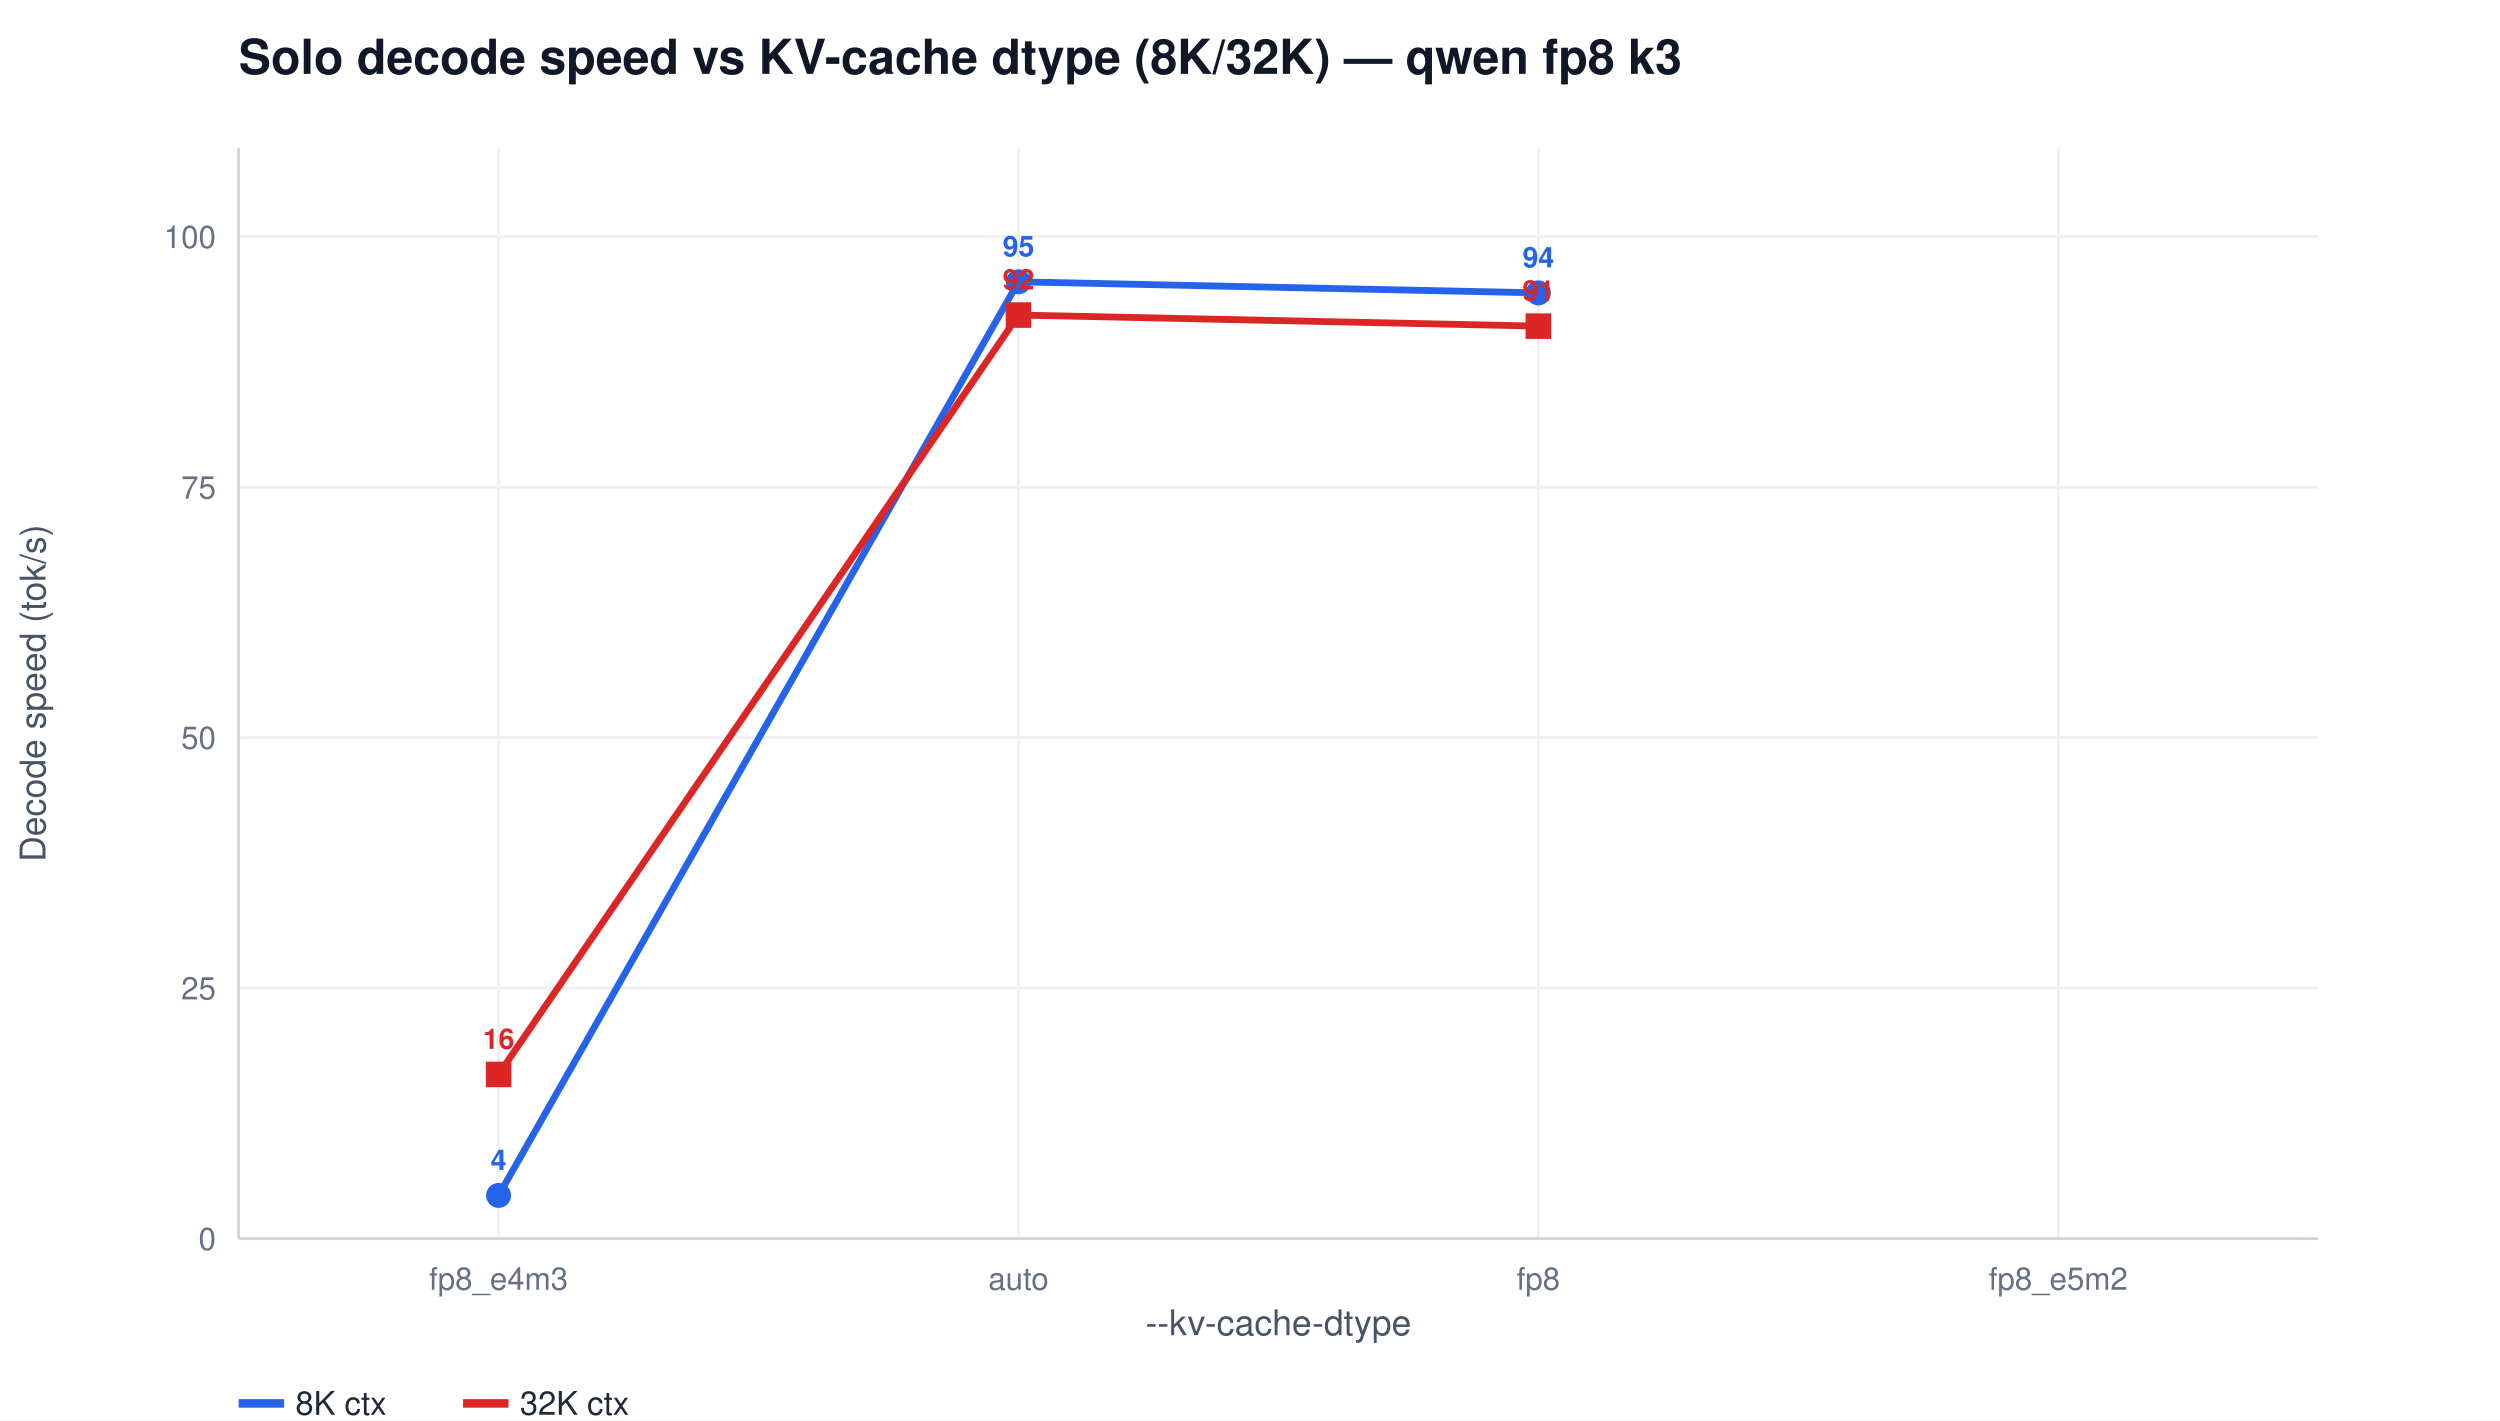
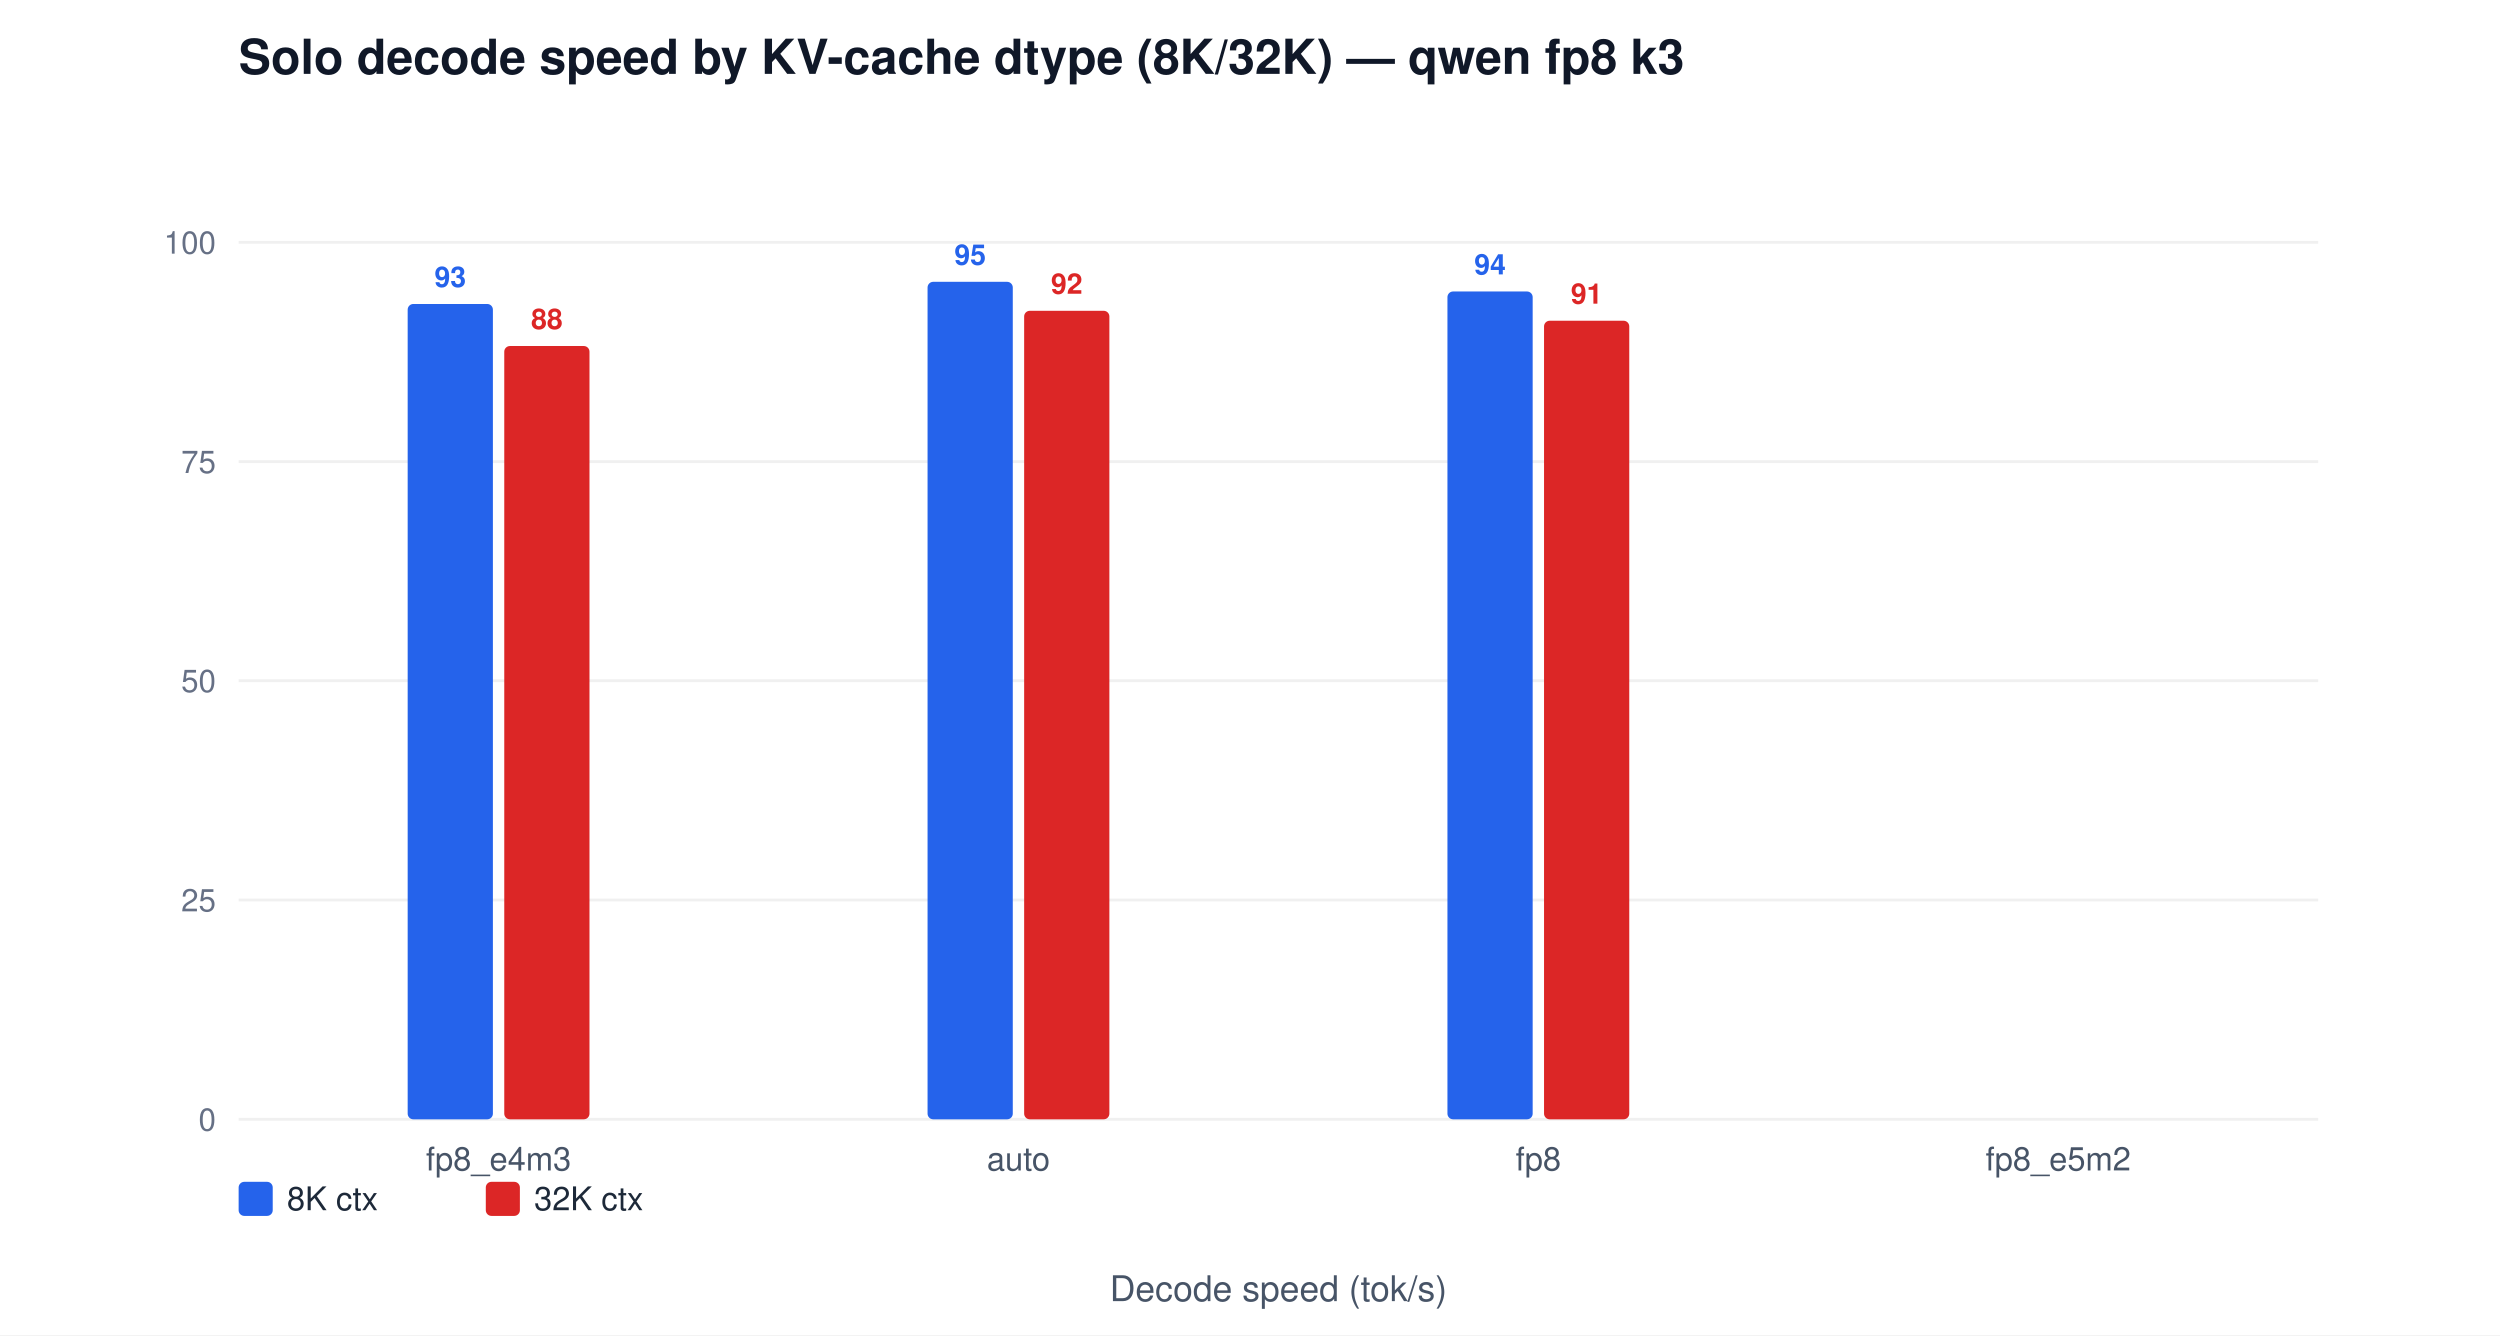
- <svg xmlns="http://www.w3.org/2000/svg" width="880" height="500" viewBox="0 0 880 500" font-family="Segoe UI, Helvetica, Arial, sans-serif">
-   <rect width="880" height="500" fill="#ffffff" />
-   <text x="84" y="26" font-size="17" font-weight="600" fill="#101828">Solo decode speed vs KV-cache dtype (8K/32K) — qwen fp8 k3</text>
-   <line x1="84" y1="436.0" x2="816" y2="436.0" stroke="#f0f0f0" stroke-width="1" />
-   <text x="76" y="440.0" font-size="11" fill="#667085" text-anchor="end">0</text>
-   <line x1="84" y1="347.8" x2="816" y2="347.8" stroke="#f0f0f0" stroke-width="1" />
-   <text x="76" y="351.8" font-size="11" fill="#667085" text-anchor="end">25</text>
-   <line x1="84" y1="259.6" x2="816" y2="259.6" stroke="#f0f0f0" stroke-width="1" />
-   <text x="76" y="263.6" font-size="11" fill="#667085" text-anchor="end">50</text>
-   <line x1="84" y1="171.5" x2="816" y2="171.5" stroke="#f0f0f0" stroke-width="1" />
-   <text x="76" y="175.5" font-size="11" fill="#667085" text-anchor="end">75</text>
-   <line x1="84" y1="83.3" x2="816" y2="83.3" stroke="#f0f0f0" stroke-width="1" />
-   <text x="76" y="87.3" font-size="11" fill="#667085" text-anchor="end">100</text>
-   <line x1="175.5" y1="52" x2="175.5" y2="436" stroke="#f0f0f0" stroke-width="1" />
-   <text x="175.5" y="454" font-size="11" fill="#667085" text-anchor="middle">fp8_e4m3</text>
-   <line x1="358.5" y1="52" x2="358.5" y2="436" stroke="#f0f0f0" stroke-width="1" />
-   <text x="358.5" y="454" font-size="11" fill="#667085" text-anchor="middle">auto</text>
-   <line x1="541.5" y1="52" x2="541.5" y2="436" stroke="#f0f0f0" stroke-width="1" />
-   <text x="541.5" y="454" font-size="11" fill="#667085" text-anchor="middle">fp8</text>
-   <line x1="724.5" y1="52" x2="724.5" y2="436" stroke="#f0f0f0" stroke-width="1" />
-   <text x="724.5" y="454" font-size="11" fill="#667085" text-anchor="middle">fp8_e5m2</text>
-   <line x1="84" y1="436" x2="816" y2="436" stroke="#d0d5dd" stroke-width="1" />
-   <line x1="84" y1="52" x2="84" y2="436" stroke="#d0d5dd" stroke-width="1" />
-   <polyline points="175.5,420.8 358.5,99.2 541.5,103.1" fill="none" stroke="#2563eb" stroke-width="2.4" />
-   <circle cx="175.5" cy="420.8" r="4.4" fill="#2563eb" />
-   <circle cx="358.5" cy="99.2" r="4.4" fill="#2563eb" />
-   <circle cx="541.5" cy="103.1" r="4.4" fill="#2563eb" />
-   <polyline points="175.5,378.2 358.5,110.9 541.5,114.8" fill="none" stroke="#dc2626" stroke-width="2.4" />
-   <rect x="171.0" y="373.7" width="9" height="9" fill="#dc2626" />
-   <rect x="354.0" y="106.4" width="9" height="9" fill="#dc2626" />
-   <rect x="537.0" y="110.3" width="9" height="9" fill="#dc2626" />
-   <text x="175.5" y="369.2" font-size="10" fill="#dc2626" text-anchor="middle" font-weight="600">16</text>
-   <text x="175.5" y="411.8" font-size="10" fill="#2563eb" text-anchor="middle" font-weight="600">4</text>
-   <text x="358.5" y="90.2" font-size="10" fill="#2563eb" text-anchor="middle" font-weight="600">95</text>
-   <text x="358.5" y="101.9" font-size="10" fill="#dc2626" text-anchor="middle" font-weight="600">92</text>
-   <text x="541.5" y="94.1" font-size="10" fill="#2563eb" text-anchor="middle" font-weight="600">94</text>
-   <text x="541.5" y="105.8" font-size="10" fill="#dc2626" text-anchor="middle" font-weight="600">91</text>
-   <line x1="84" y1="494" x2="100" y2="494" stroke="#2563eb" stroke-width="3" />
-   <text x="104" y="498" font-size="11.5" fill="#1d2939">8K ctx</text>
-   <line x1="163" y1="494" x2="179" y2="494" stroke="#dc2626" stroke-width="3" />
-   <text x="183" y="498" font-size="11.5" fill="#1d2939">32K ctx</text>
-   <text x="450" y="470" font-size="12.5" fill="#475467" text-anchor="middle">--kv-cache-dtype</text>
-   <text x="16" y="244" font-size="12.5" fill="#475467" text-anchor="middle" transform="rotate(-90 16 244)">Decode speed (tok/s)</text>
+ <svg xmlns="http://www.w3.org/2000/svg" width="880" height="470" viewBox="0 0 880 470" font-family="Segoe UI, Helvetica, Arial, sans-serif">
+   <rect width="880" height="470" fill="#ffffff" />
+   <text x="84" y="26" font-size="17" font-weight="600" fill="#101828">Solo decode speed by KV-cache dtype (8K/32K) — qwen fp8 k3</text>
+   <line x1="84" y1="394.0" x2="816" y2="394.0" stroke="#f0f0f0" stroke-width="1" />
+   <text x="76" y="398.0" font-size="11" fill="#667085" text-anchor="end">0</text>
+   <line x1="84" y1="316.8" x2="816" y2="316.8" stroke="#f0f0f0" stroke-width="1" />
+   <text x="76" y="320.8" font-size="11" fill="#667085" text-anchor="end">25</text>
+   <line x1="84" y1="239.6" x2="816" y2="239.6" stroke="#f0f0f0" stroke-width="1" />
+   <text x="76" y="243.6" font-size="11" fill="#667085" text-anchor="end">50</text>
+   <line x1="84" y1="162.5" x2="816" y2="162.5" stroke="#f0f0f0" stroke-width="1" />
+   <text x="76" y="166.5" font-size="11" fill="#667085" text-anchor="end">75</text>
+   <line x1="84" y1="85.3" x2="816" y2="85.3" stroke="#f0f0f0" stroke-width="1" />
+   <text x="76" y="89.3" font-size="11" fill="#667085" text-anchor="end">100</text>
+   <rect x="143.5" y="107.0" width="30.0" height="287.0" fill="#2563eb" rx="2" />
+   <text x="158.5" y="101.0" font-size="10" fill="#2563eb" text-anchor="middle" font-weight="600">93</text>
+   <rect x="177.5" y="121.8" width="30.0" height="272.2" fill="#dc2626" rx="2" />
+   <text x="192.5" y="115.8" font-size="10" fill="#dc2626" text-anchor="middle" font-weight="600">88</text>
+   <text x="175.5" y="412" font-size="11.5" fill="#475467" text-anchor="middle">fp8_e4m3</text>
+   <rect x="326.5" y="99.2" width="30.0" height="294.8" fill="#2563eb" rx="2" />
+   <text x="341.5" y="93.2" font-size="10" fill="#2563eb" text-anchor="middle" font-weight="600">95</text>
+   <rect x="360.5" y="109.4" width="30.0" height="284.6" fill="#dc2626" rx="2" />
+   <text x="375.5" y="103.4" font-size="10" fill="#dc2626" text-anchor="middle" font-weight="600">92</text>
+   <text x="358.5" y="412" font-size="11.5" fill="#475467" text-anchor="middle">auto</text>
+   <rect x="509.5" y="102.6" width="30.0" height="291.4" fill="#2563eb" rx="2" />
+   <text x="524.5" y="96.6" font-size="10" fill="#2563eb" text-anchor="middle" font-weight="600">94</text>
+   <rect x="543.5" y="112.9" width="30.0" height="281.1" fill="#dc2626" rx="2" />
+   <text x="558.5" y="106.9" font-size="10" fill="#dc2626" text-anchor="middle" font-weight="600">91</text>
+   <text x="541.5" y="412" font-size="11.5" fill="#475467" text-anchor="middle">fp8</text>
+   <text x="724.5" y="412" font-size="11.5" fill="#475467" text-anchor="middle">fp8_e5m2</text>
+   <rect x="84" y="416" width="12" height="12" fill="#2563eb" rx="2" />
+   <text x="101" y="426" font-size="11.5" fill="#1d2939">8K ctx</text>
+   <rect x="171" y="416" width="12" height="12" fill="#dc2626" rx="2" />
+   <text x="188" y="426" font-size="11.5" fill="#1d2939">32K ctx</text>
+   <text x="450" y="458" font-size="12.5" fill="#475467" text-anchor="middle">Decode speed (tok/s)</text>
</svg>
